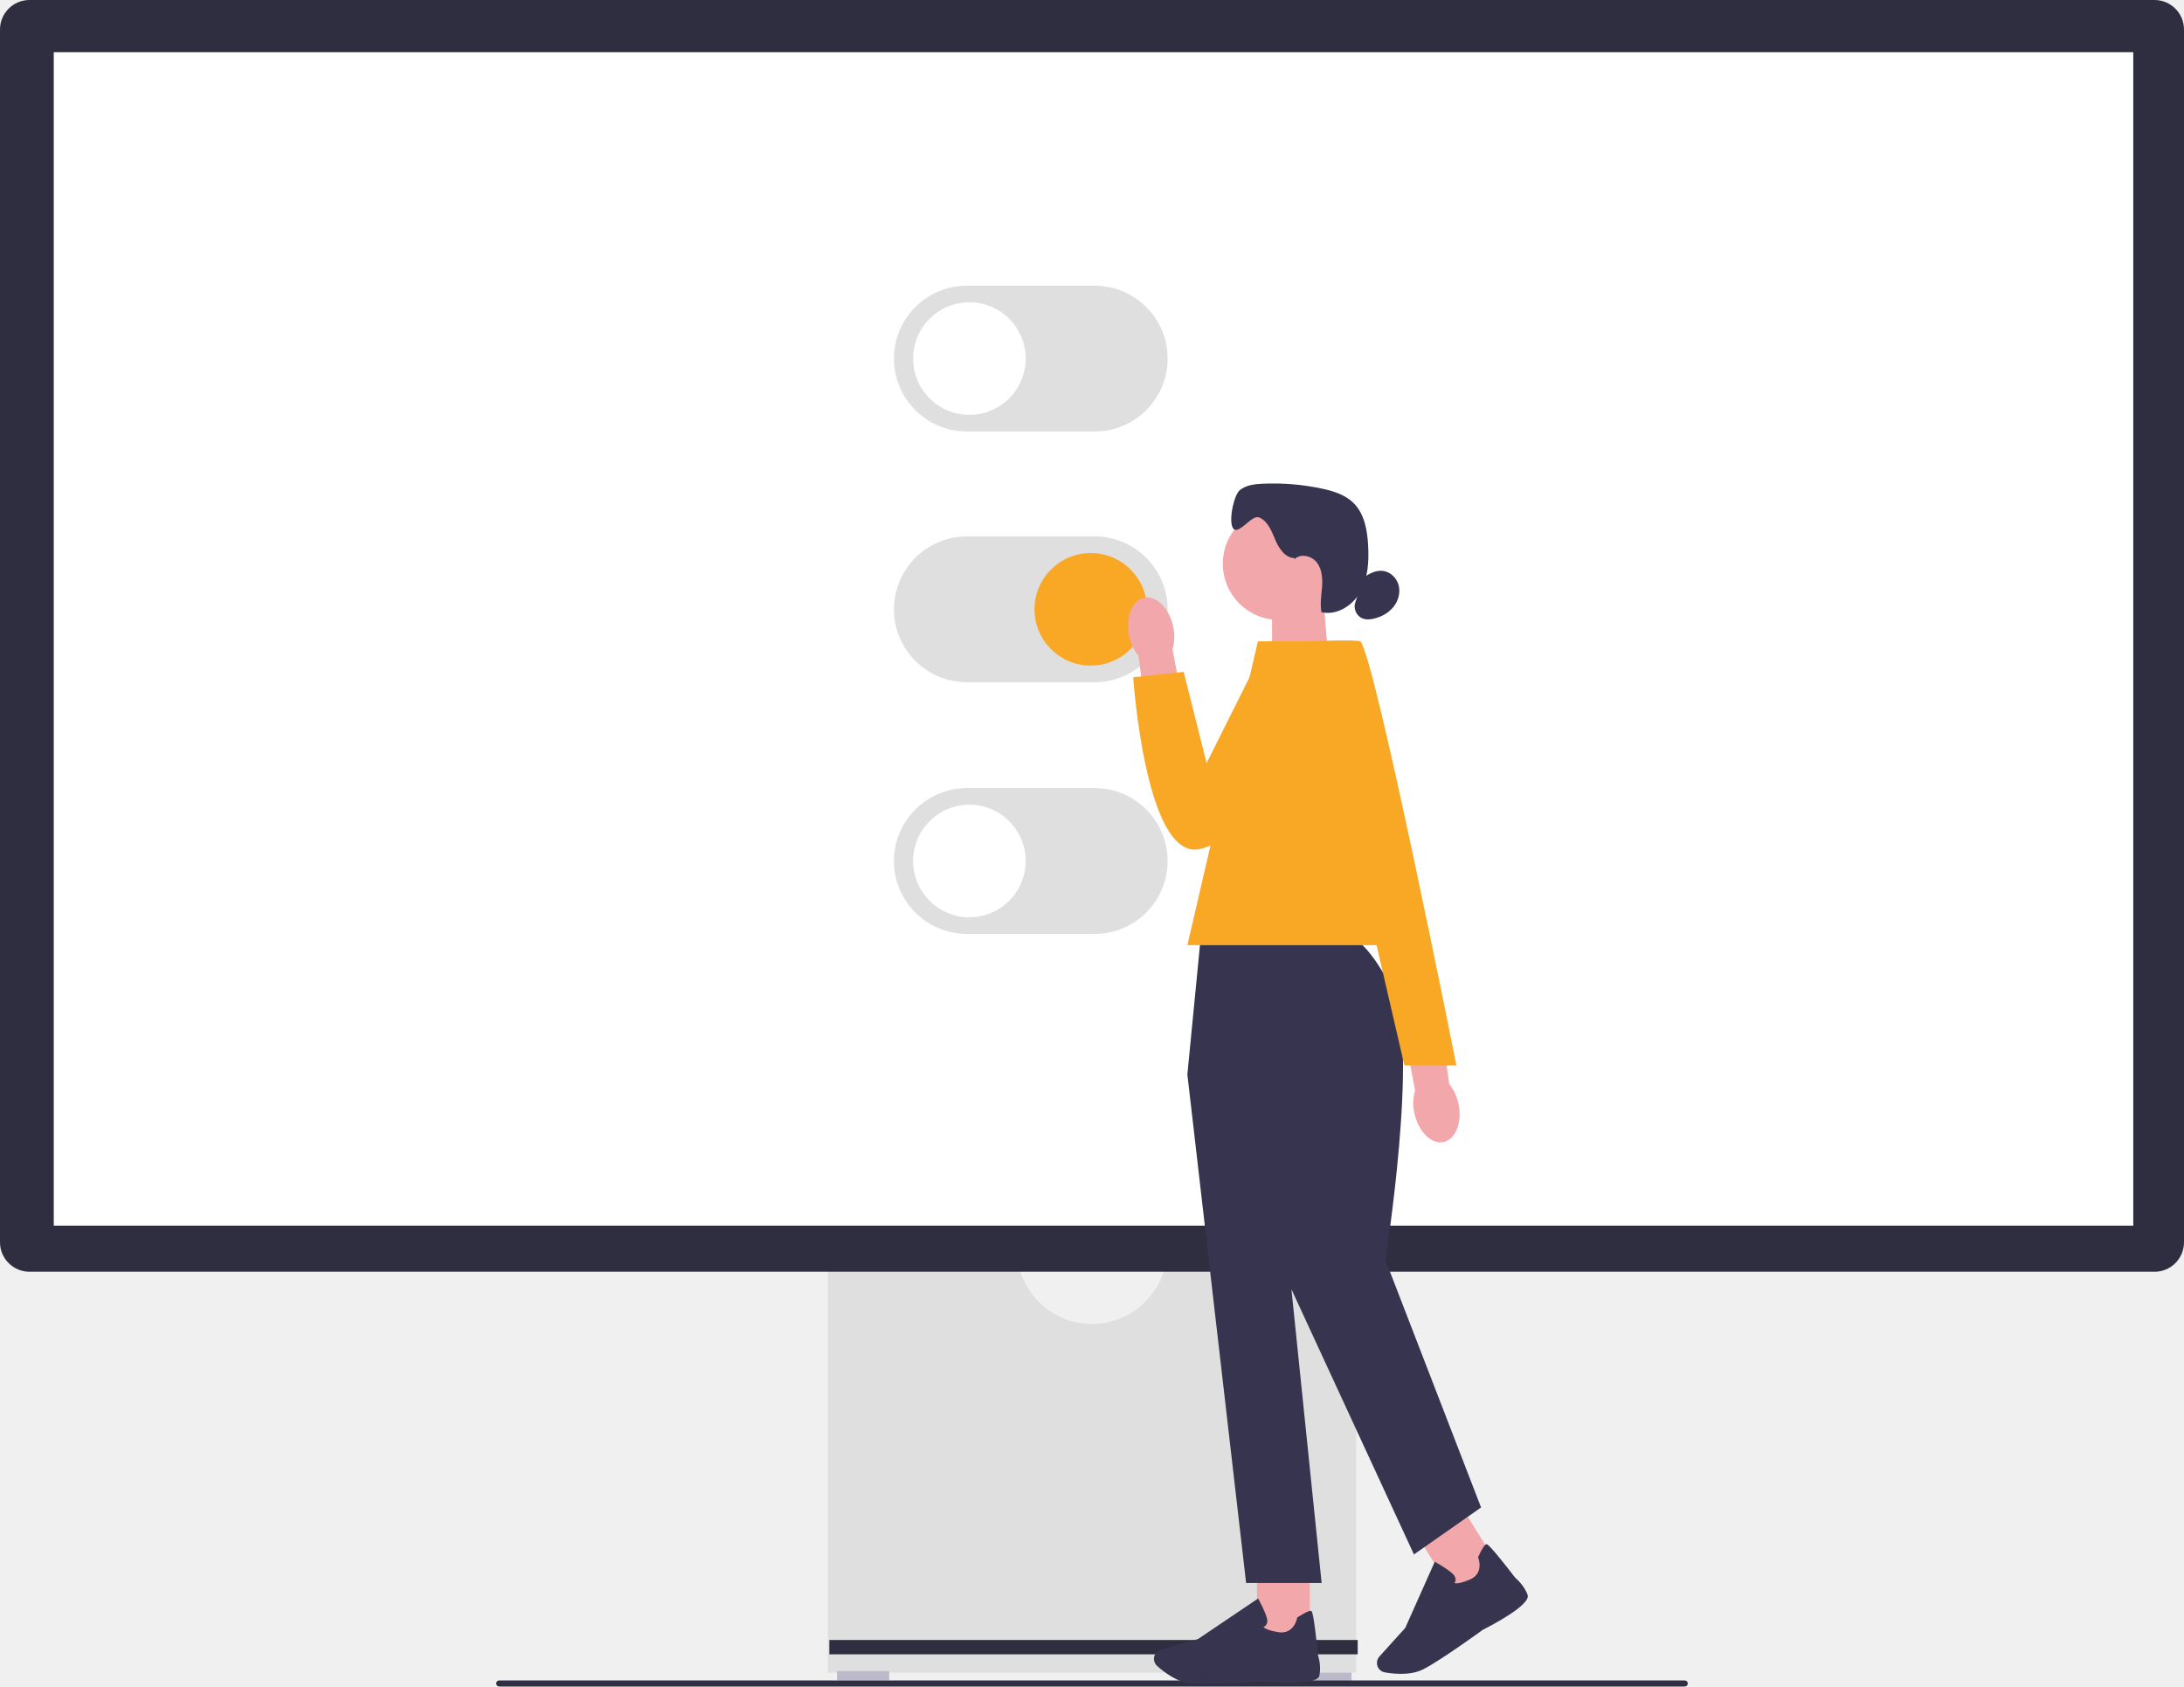
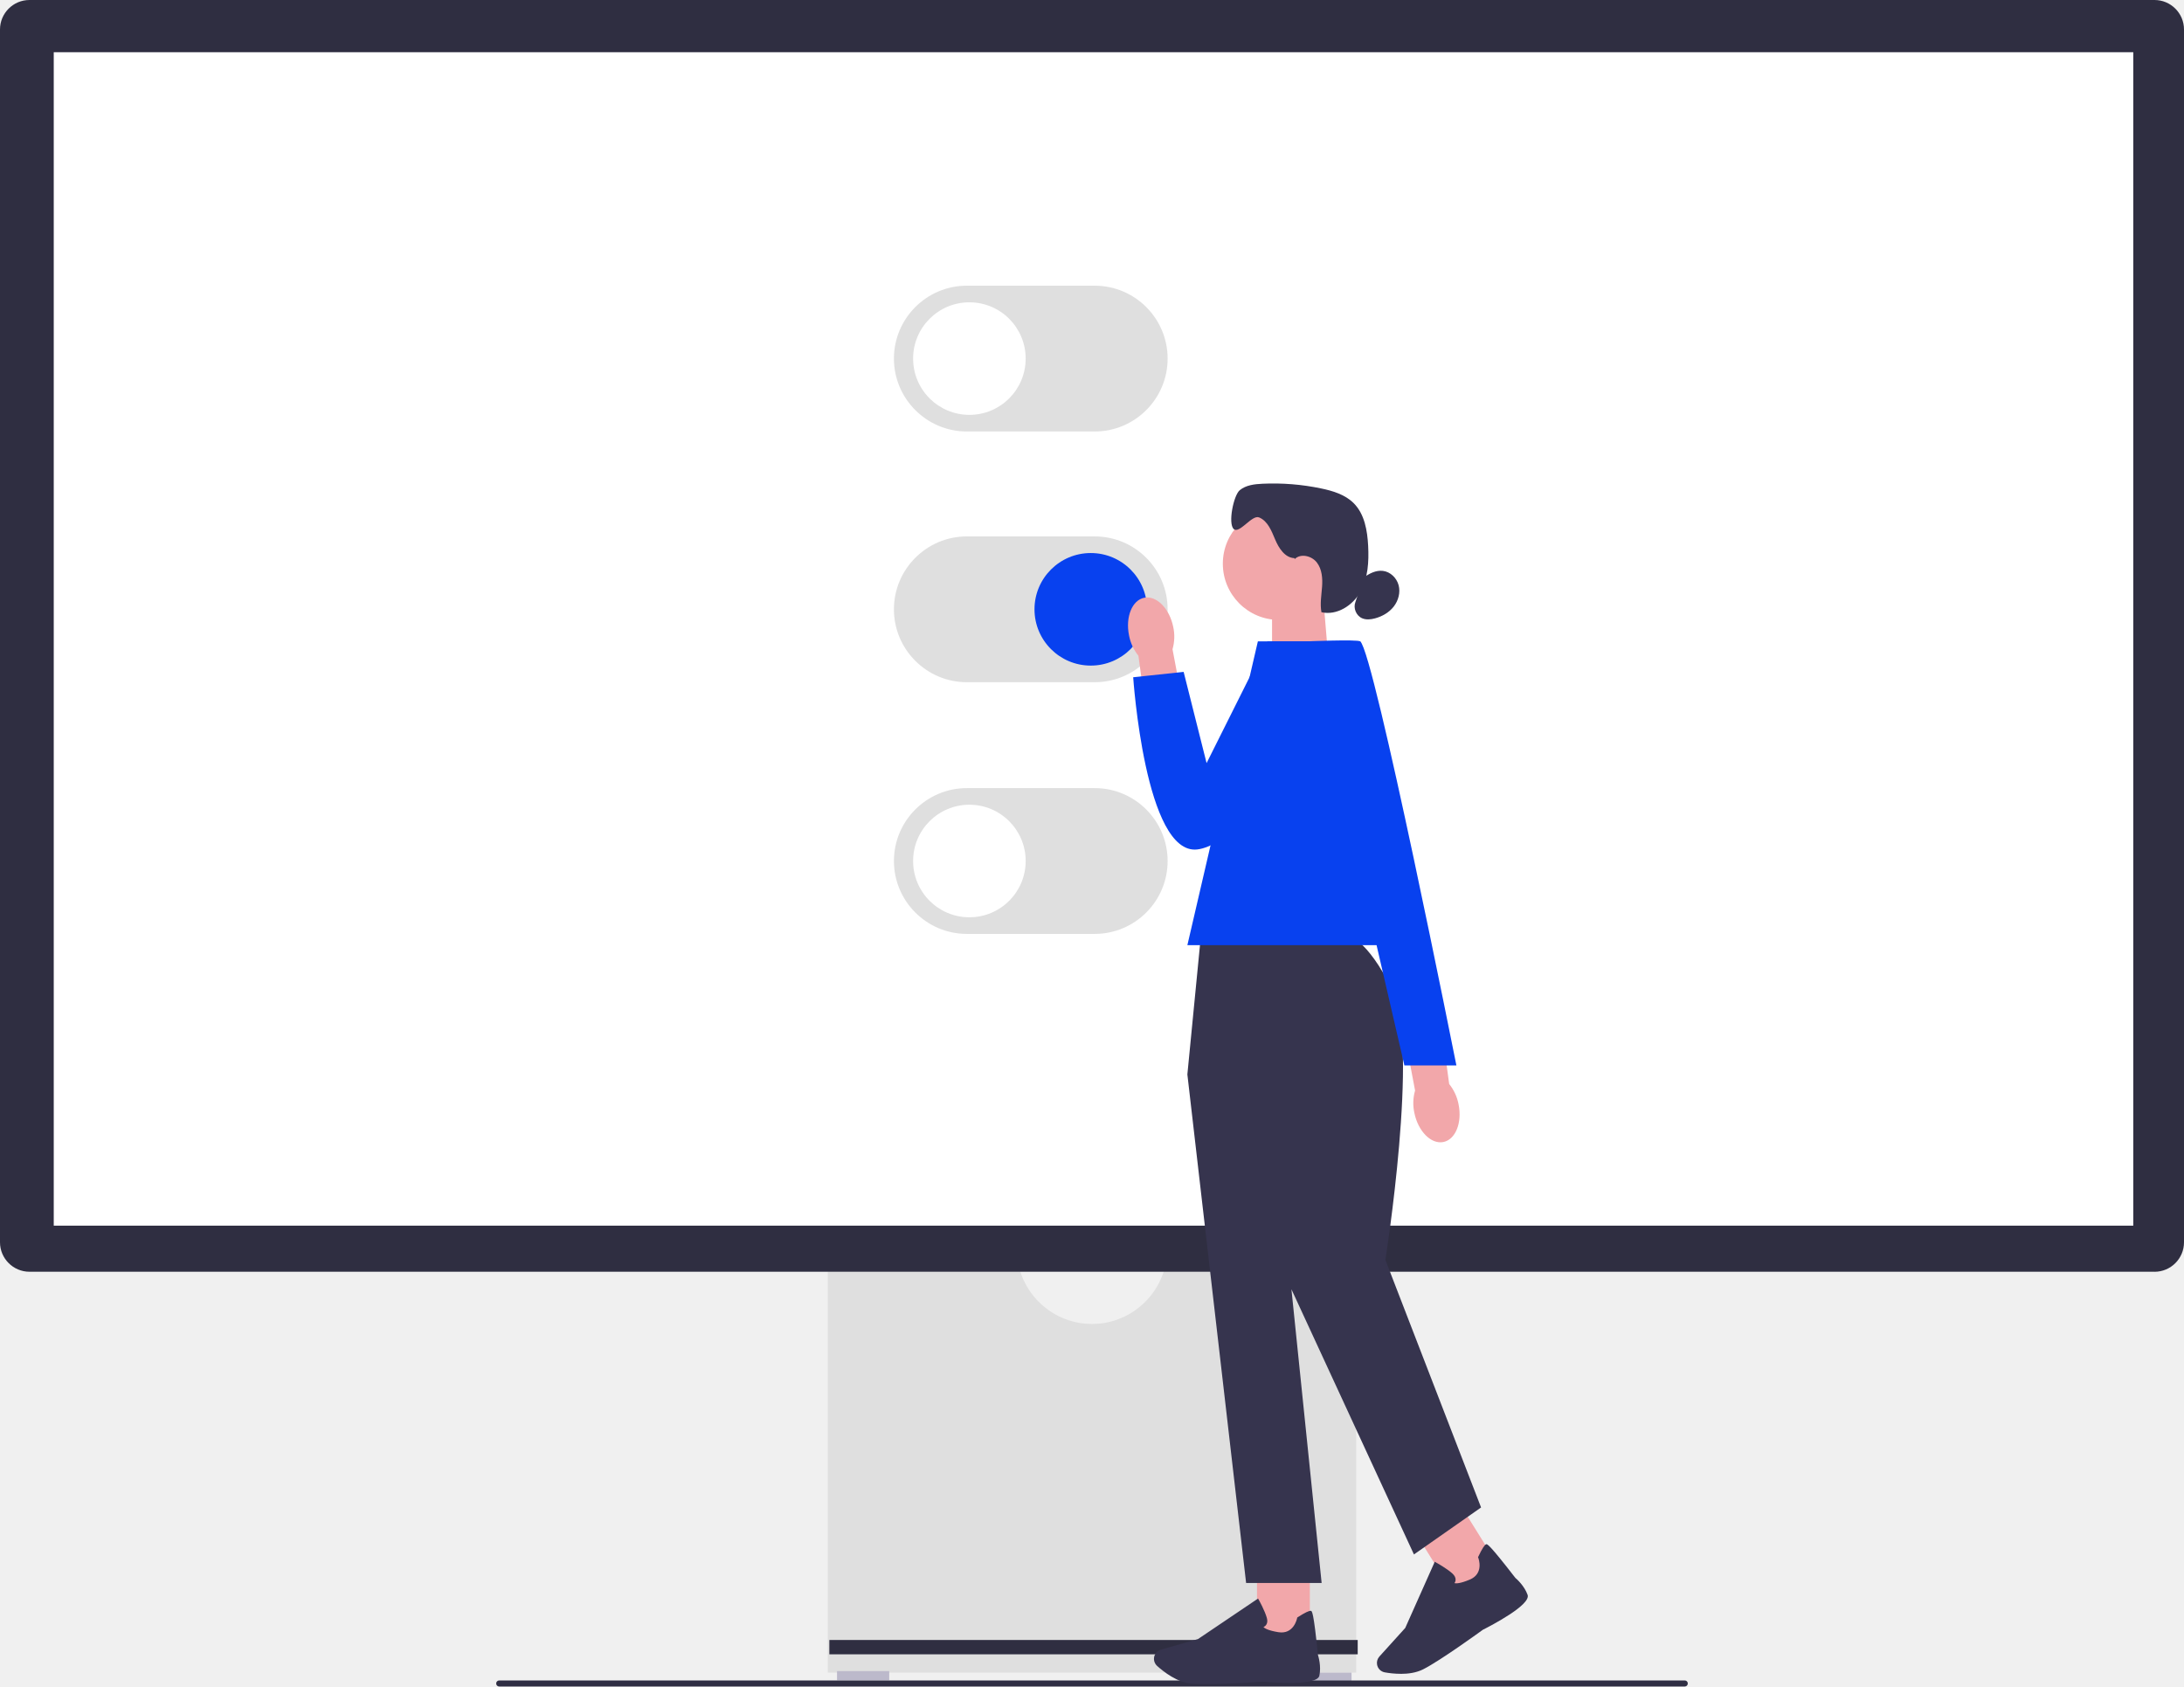
<svg xmlns="http://www.w3.org/2000/svg" width="655.86" height="506.44" viewBox="0 0 655.86 506.44">
  <path d="m350.22,378.66c-1.77,10.71-11.09,18.91-22.29,18.91s-20.53-8.2-22.29-18.91h-57.04v123.61h158.66v-123.61h-57.04,0Z" fill="#dfdfdf" stroke-width="0" />
  <rect x="251.36" y="501.81" width="15.68" height="2.77" fill="#bcb9cb" stroke-width="0" />
  <rect x="390.19" y="502.27" width="15.68" height="2.77" fill="#bcb9cb" stroke-width="0" />
  <rect x="249.06" y="492.47" width="158.66" height="4.3" fill="#2f2e41" stroke-width="0" />
  <path d="m647.01,381.89H8.85c-4.88,0-8.85-3.97-8.85-8.85V8.85C0,3.97,3.97,0,8.85,0h638.16c4.88,0,8.85,3.97,8.85,8.85v364.2c0,4.88-3.97,8.85-8.85,8.85h0Z" fill="#2f2e41" stroke-width="0" />
  <rect x="16.14" y="15.68" width="624.49" height="352.37" fill="#fff" stroke-width="0" />
  <path d="m328.75,129.57h-38.41c-12.07,0-21.89-9.82-21.89-21.89s9.82-21.89,21.89-21.89h38.41c12.07,0,21.89,9.82,21.89,21.89s-9.82,21.89-21.89,21.89Z" fill="#dfdfdf" stroke-width="0" />
  <circle cx="291.11" cy="107.68" r="16.9" fill="#fff" stroke-width="0" />
  <path d="m328.75,280.44h-38.41c-12.07,0-21.89-9.82-21.89-21.89s9.82-21.89,21.89-21.89h38.41c12.07,0,21.89,9.82,21.89,21.89s-9.82,21.89-21.89,21.89Z" fill="#dfdfdf" stroke-width="0" />
  <circle cx="291.11" cy="258.55" r="16.9" fill="#fff" stroke-width="0" />
  <path d="m328.75,204.86h-38.41c-12.07,0-21.89-9.82-21.89-21.89s9.82-21.89,21.89-21.89h38.41c12.07,0,21.89,9.82,21.89,21.89s-9.82,21.89-21.89,21.89Z" fill="#dfdfdf" stroke-width="0" />
-   <circle cx="327.56" cy="182.97" r="16.9" fill="#f9a826" stroke-width="0" />
+   <circle cx="327.56" cy="182.97" r="16.9" fill="#0841ef" stroke-width="0" />
  <path d="m149,505.53c0,.5.4.91.91.91h356.03c.5,0,.91-.4.91-.91s-.4-.91-.91-.91H149.91c-.5,0-.91.4-.91.91Z" fill="#2f2e43" stroke-width="0" />
  <polygon points="398.94 198.22 382 203.79 382 179.4 397.37 179.4 398.94 198.22" fill="#f2a7aa" stroke-width="0" />
  <circle cx="384.1" cy="169.27" r="16.88" fill="#f2a7aa" stroke-width="0" />
  <path d="m388.73,167.6c-2.83-.09-4.68-2.94-5.78-5.55s-2.23-5.6-4.85-6.68c-2.14-.88-5.92,5.07-7.62,3.48-1.76-1.65-.04-10.13,1.83-11.66s4.43-1.82,6.84-1.93c5.88-.27,11.8.2,17.57,1.41,3.57.74,7.24,1.86,9.81,4.44,3.26,3.27,4.09,8.21,4.33,12.82.24,4.72-.03,9.66-2.33,13.79-2.3,4.13-7.1,7.18-11.7,6.12-.46-2.5,0-5.07.19-7.61.18-2.54,0-5.28-1.56-7.31s-4.86-2.82-6.67-1.03" fill="#36344e" stroke-width="0" />
  <path d="m409.5,173.45c1.69-1.24,3.71-2.27,5.79-2.02,2.25.27,4.14,2.12,4.72,4.31s-.07,4.6-1.46,6.39c-1.39,1.79-3.45,2.97-5.64,3.56-1.26.34-2.65.48-3.85-.03-1.78-.76-2.73-3.03-2.04-4.84" fill="#36344e" stroke-width="0" />
  <rect x="377.48" y="469.58" width="15.87" height="22.51" fill="#f2a7aa" stroke-width="0" />
  <path d="m362.02,505.72c-1.67,0-3.15-.04-4.27-.14-4.22-.39-8.24-3.5-10.26-5.32-.91-.82-1.2-2.12-.73-3.24h0c.34-.81,1.02-1.41,1.86-1.65l11.14-3.18,18.04-12.17.2.36c.08.13,1.85,3.32,2.44,5.48.23.82.17,1.5-.18,2.03-.24.37-.57.58-.84.7.33.34,1.35,1.03,4.5,1.54,4.6.73,5.57-4.04,5.61-4.24l.03-.16.14-.09c2.19-1.41,3.54-2.05,4-1.91.29.09.78.23,2.08,13.22.13.41,1.05,3.4.42,6.25-.68,3.11-14.26,2.04-16.97,1.79-.08,0-10.25.73-17.21.73h0Z" fill="#36344e" stroke-width="0" />
  <rect x="429.82" y="454.38" width="15.87" height="22.51" transform="translate(-180.09 302.19) rotate(-31.95)" fill="#f2a7aa" stroke-width="0" />
  <path d="m420.65,502.63c-1.86,0-3.57-.22-4.79-.44-1.2-.21-2.14-1.16-2.33-2.37h0c-.14-.86.12-1.73.7-2.38l7.77-8.59,8.86-19.87.36.2c.14.07,3.33,1.84,4.97,3.36.63.58.94,1.19.93,1.82,0,.44-.17.79-.34,1.04.46.12,1.69.16,4.63-1.08,4.29-1.81,2.59-6.37,2.51-6.56l-.06-.15.07-.15c1.11-2.36,1.91-3.61,2.38-3.74.29-.08.78-.21,8.76,10.11.33.27,2.69,2.33,3.67,5.08,1.07,3-11.02,9.27-13.45,10.5-.07.06-12.73,9.26-17.92,11.87-2.06,1.04-4.5,1.36-6.72,1.36h0Z" fill="#36344e" stroke-width="0" />
  <path d="m405.03,281.31h-44.43l-4.03,41.33,17.64,152.71h22.68l-9.07-88.2,36.79,79.63,20.16-14.11-28.73-74.34s10.26-64.76,2.2-80.89c-8.06-16.13-13.21-16.13-13.21-16.13h0Z" fill="#36344e" stroke-width="0" />
-   <polygon points="427.13 283.83 356.57 283.83 377.74 192.6 408.48 192.6 427.13 283.83" fill="#f9a826" stroke-width="0" />
-   <path id="uuid-7f4403b9-21a6-4777-8daf-6db0c322735b-89-44-52-44-91-153-48-48-105-61-215" d="m339.05,190.81c-1.13-5.55.94-10.62,4.6-11.32,3.67-.7,7.55,3.23,8.68,8.78.48,2.21.41,4.5-.22,6.69l4.46,23.57-11.53,1.82-3.17-23.43c-1.43-1.79-2.4-3.88-2.82-6.11h0Z" fill="#f2a7aa" stroke-width="0" />
-   <path d="m407.73,192.6h-27.11l-18.28,36.55-6.89-27.39-15.15,1.61s3.58,53.52,19.25,51.71,52.2-50.03,48.18-62.48h0Z" fill="#f9a826" stroke-width="0" />
-   <path id="uuid-4f4c8d73-174a-4aab-b932-a11e56a3b943-90-45-53-45-92-154-49-49-106-62-216" d="m438.01,331.62c1.13,5.55-.94,10.62-4.6,11.32-3.67.7-7.55-3.23-8.68-8.78-.48-2.21-.41-4.5.22-6.69l-4.46-23.57,11.53-1.82,3.17,23.43c1.43,1.79,2.4,3.88,2.82,6.11h0Z" fill="#f2a7aa" stroke-width="0" />
-   <path d="m392.28,192.6s15.41-.65,16.21,0c4.2,3.44,28.87,127.34,28.87,127.34h-15.62l-29.45-127.34h0Z" fill="#f9a826" stroke-width="0" />
+   <polygon points="427.13 283.83 356.57 283.83 377.74 192.6 408.48 192.6 427.13 283.83" fill="#0841ef" stroke-width="0" />
+   <path id="uuid-7f4403b9-21a6-4777-8daf-6db0c322735b-89-44-52-44-91-153-48-48-105-61-646" d="m339.05,190.81c-1.13-5.55.94-10.62,4.6-11.32,3.67-.7,7.55,3.23,8.68,8.78.48,2.21.41,4.5-.22,6.69l4.46,23.57-11.53,1.82-3.17-23.43c-1.43-1.79-2.4-3.88-2.82-6.11h0Z" fill="#f2a7aa" stroke-width="0" />
+   <path d="m407.73,192.6h-27.11l-18.28,36.55-6.89-27.39-15.15,1.61s3.58,53.52,19.25,51.71,52.2-50.03,48.18-62.48h0Z" fill="#0841ef" stroke-width="0" />
+   <path id="uuid-4f4c8d73-174a-4aab-b932-a11e56a3b943-90-45-53-45-92-154-49-49-106-62-647" d="m438.01,331.62c1.13,5.55-.94,10.62-4.6,11.32-3.67.7-7.55-3.23-8.68-8.78-.48-2.21-.41-4.5.22-6.69l-4.46-23.57,11.53-1.82,3.17,23.43c1.43,1.79,2.4,3.88,2.82,6.11h0Z" fill="#f2a7aa" stroke-width="0" />
+   <path d="m392.28,192.6s15.41-.65,16.21,0c4.2,3.44,28.87,127.34,28.87,127.34h-15.62l-29.45-127.34h0Z" fill="#0841ef" stroke-width="0" />
</svg>
